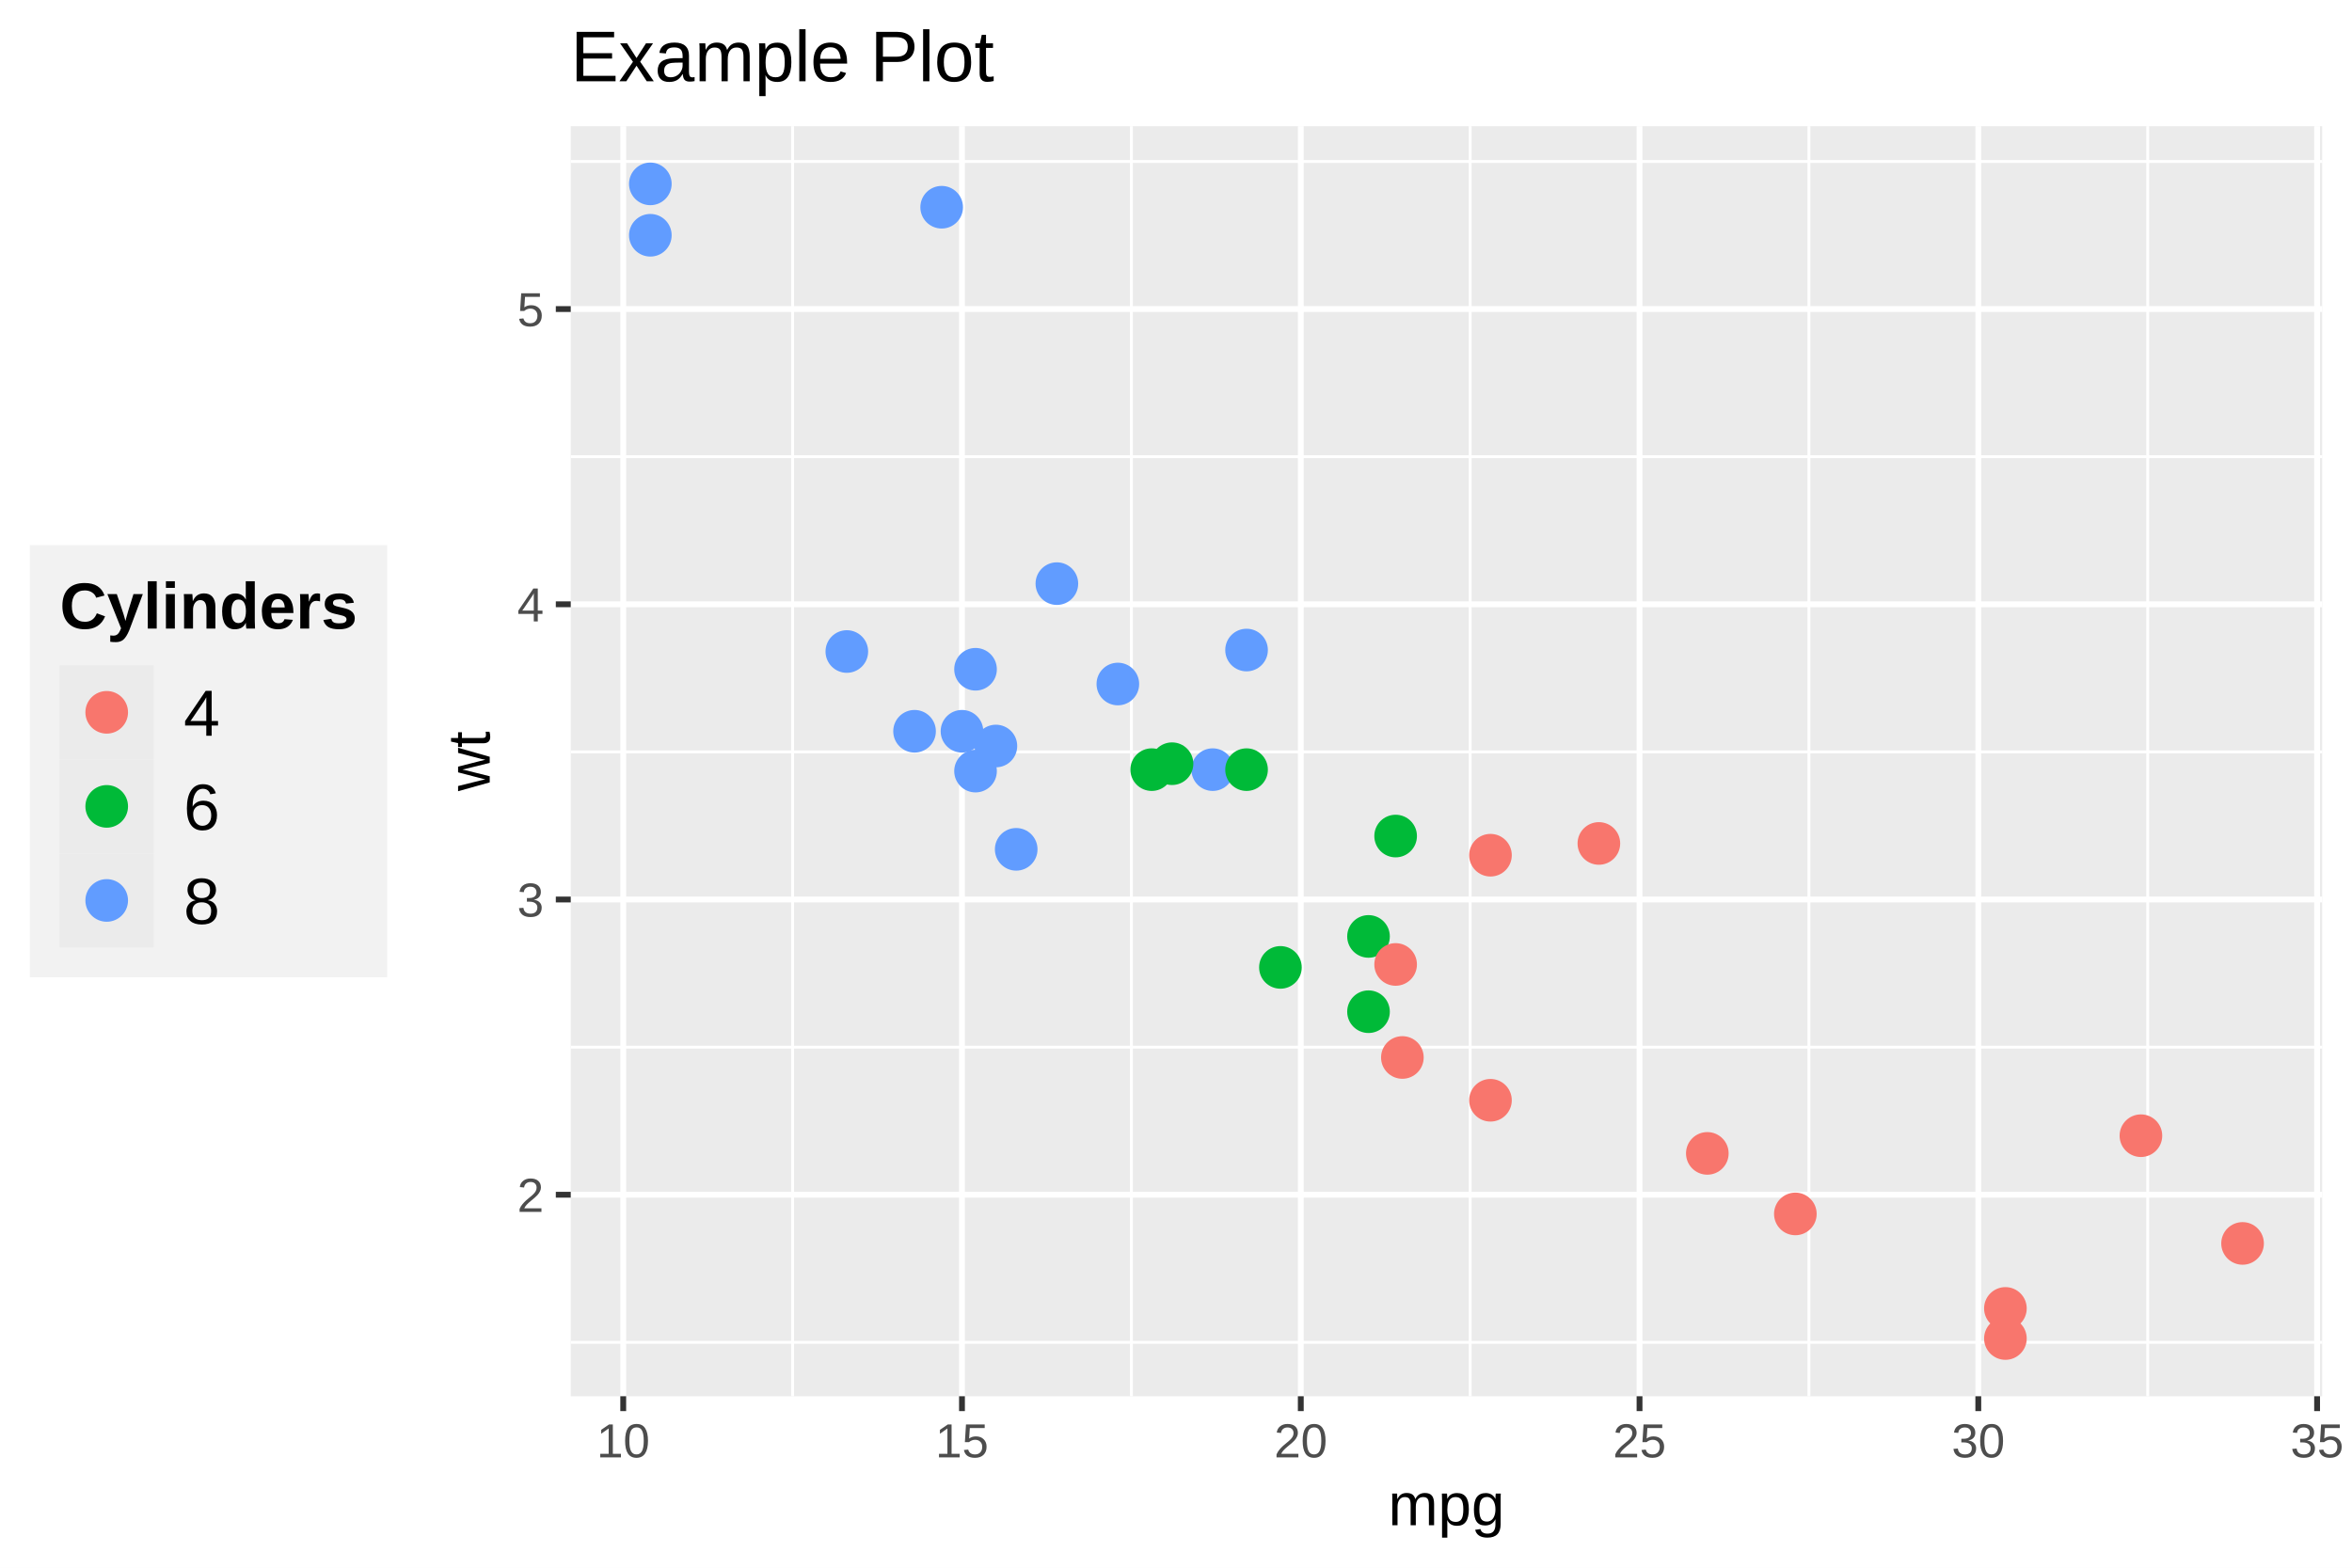
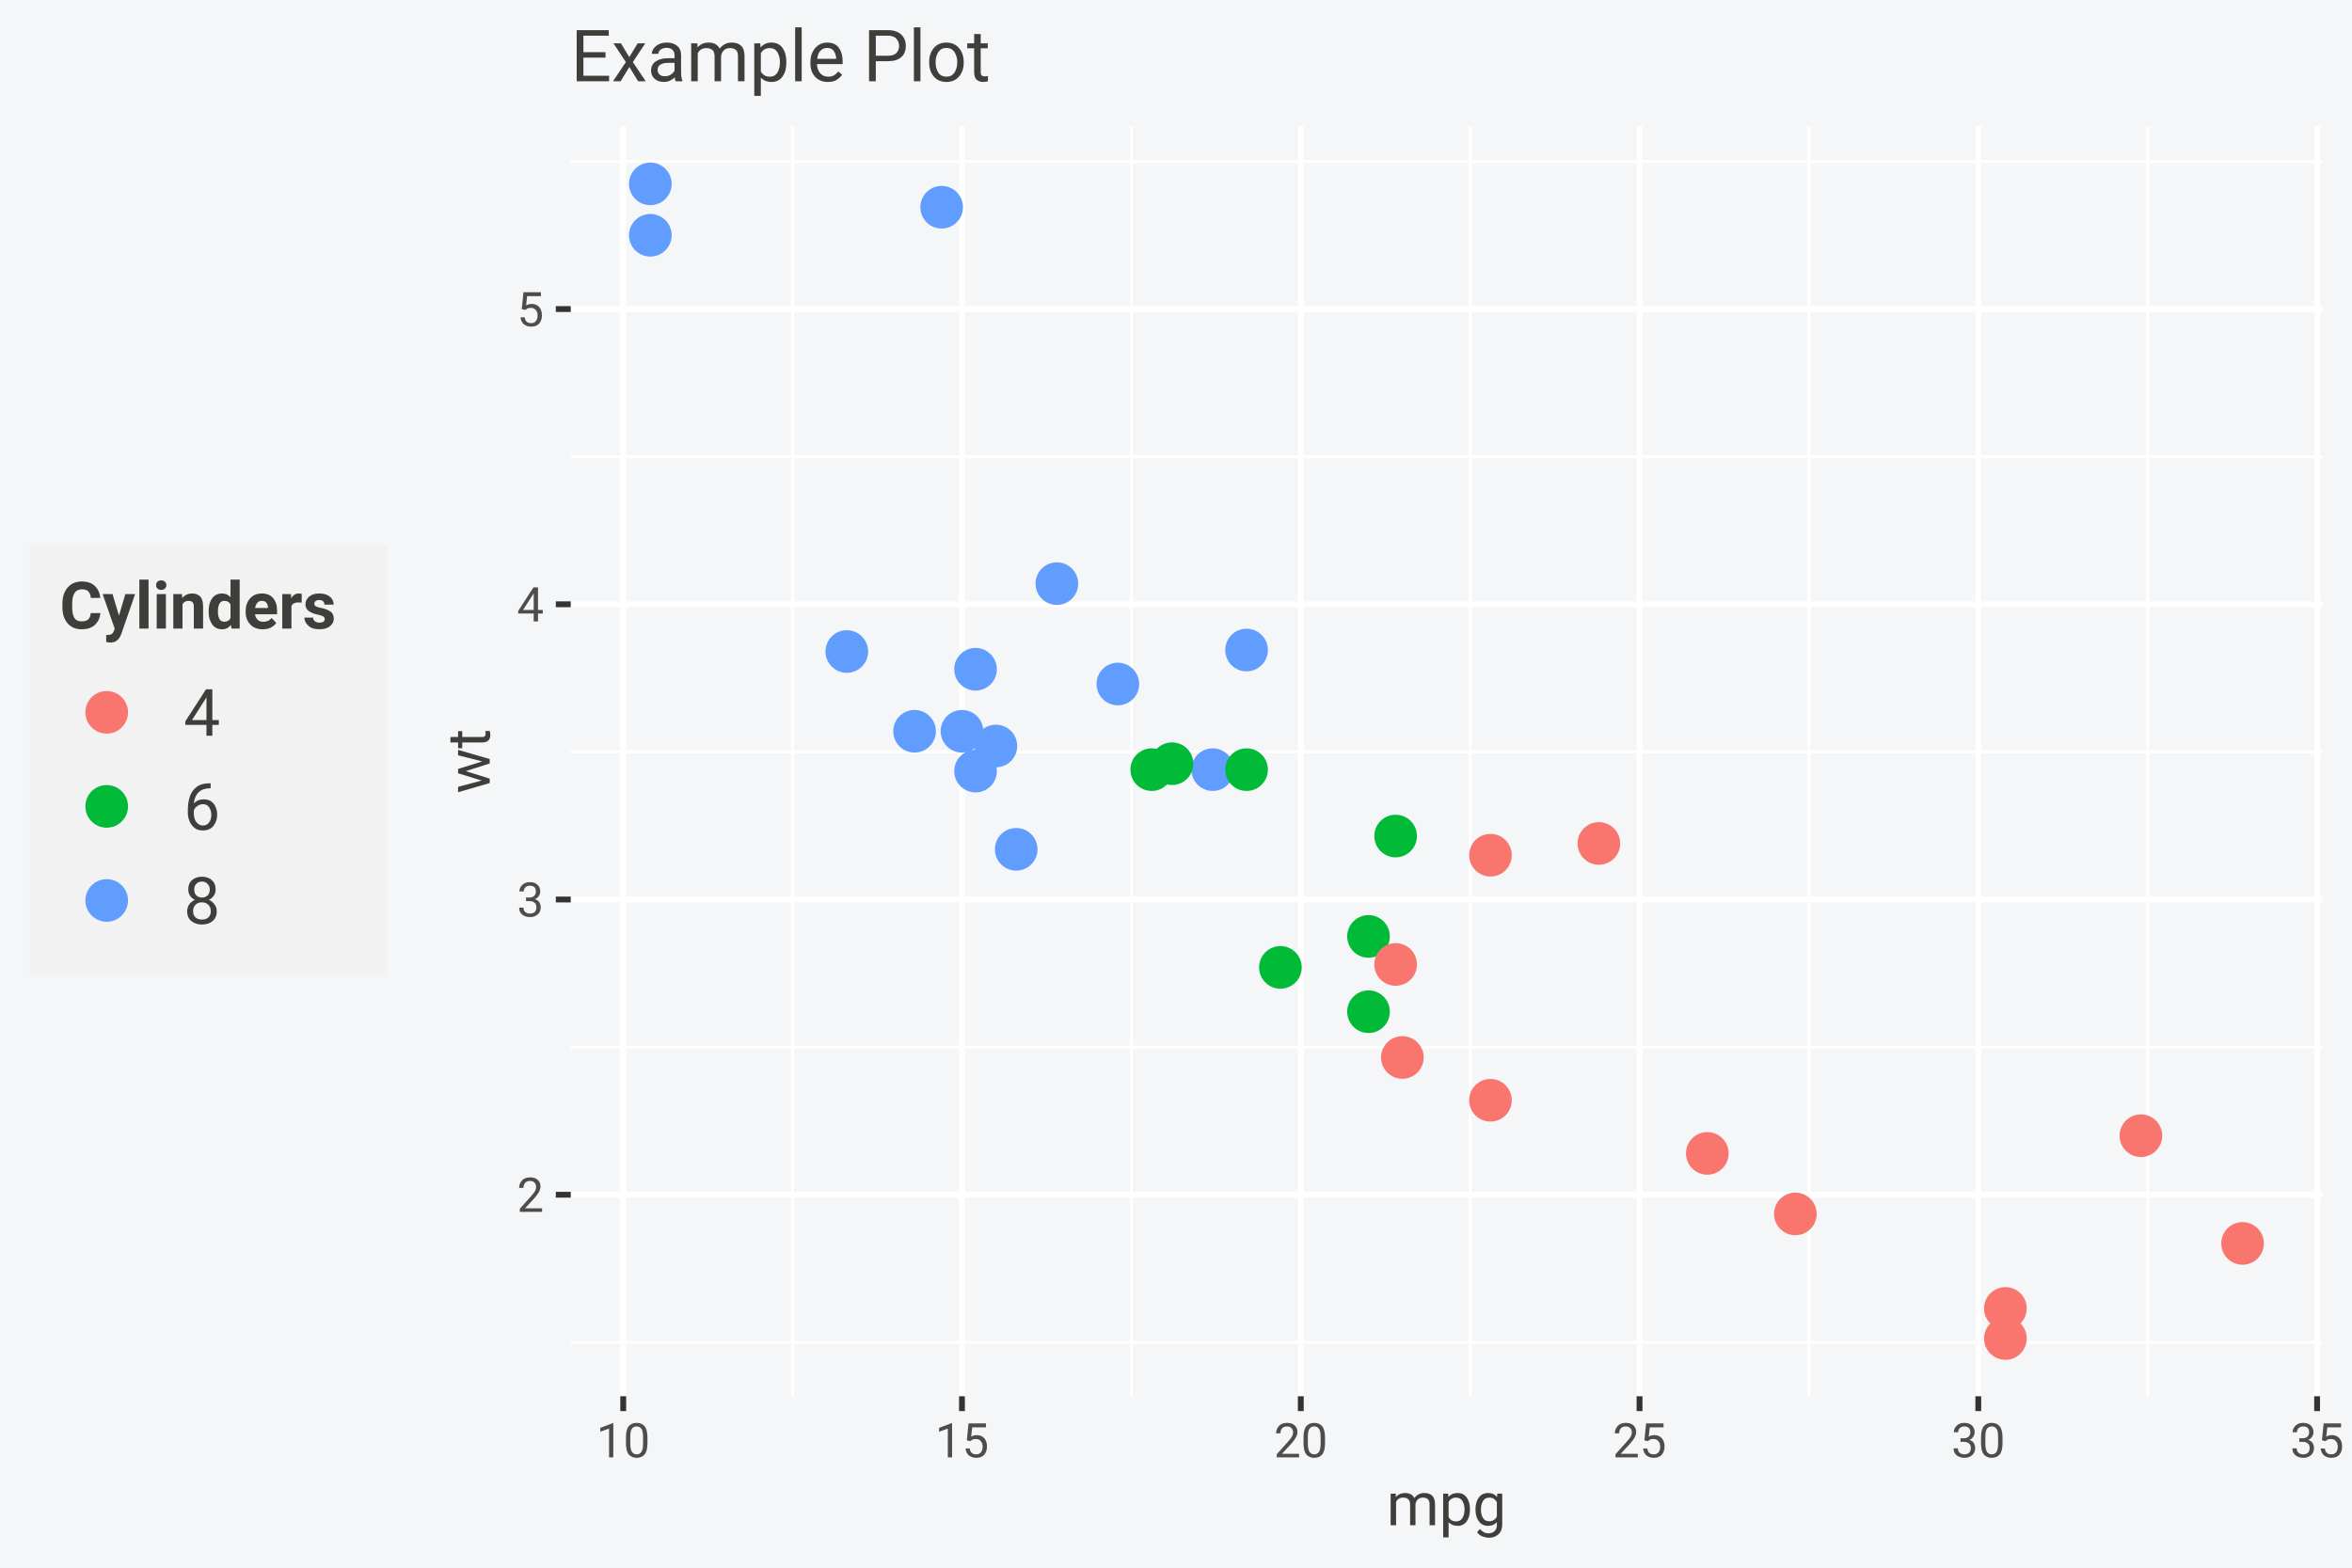
<svg xmlns="http://www.w3.org/2000/svg" width="432.00pt" height="288.00pt" viewBox="0 0 432.00 288.00">
  <g class="svglite">
    <defs>
      <style type="text/css">
-     .svglite line, .svglite polyline, .svglite polygon, .svglite path, .svglite rect, .svglite circle {
+     /* theme-aware-processed */
+     .svglite line, .svglite polyline, .svglite polygon, .svglite path, .svglite circle {
      fill: none;
-       stroke: #000000;
+       stroke: #3E3F3A;
+       stroke-linecap: round;
+       stroke-linejoin: round;
+       stroke-miterlimit: 10.00;
+     }
+     .svglite &gt; g &gt; rect {
+       fill: none;
+       stroke: #3E3F3A;
      stroke-linecap: round;
      stroke-linejoin: round;
      stroke-miterlimit: 10.00;
    }
    .svglite text {
      white-space: pre;
+       fill: #3E3F3A;
    }
    .svglite g.glyphgroup path {
      fill: inherit;
      stroke: none;
    }
  </style>
    </defs>
-     <rect width="100%" height="100%" style="stroke: none; fill: #F5F6F8;" />
+     <rect class="svg-bg" width="100%" height="100%" style="stroke: none; fill: #F5F6F8;" />
    <defs>
      <clipPath id="cpMC4wMHw0MzIuMDB8MC4wMHwyODguMDA=">
        <rect x="0.00" y="0.00" width="432.00" height="288.00" />
      </clipPath>
    </defs>
    <g clip-path="url(#cpMC4wMHw0MzIuMDB8MC4wMHwyODguMDA=)">
-       <rect x="0" y="0.00" width="432.00" height="288.00" style="stroke-width: 1.07; stroke: #FFFFFF; fill: #FFFFFF;" />
+       <rect x="0" y="0.00" width="432.00" height="288.00" style="stroke-width: 1.07; stroke: none;" />
    </g>
    <defs>
      <clipPath id="cpMTA0LjgzfDQyNi41MnwyMy4xOHwyNTYuNTA=">
        <rect x="104.83" y="23.18" width="321.69" height="233.33" />
      </clipPath>
    </defs>
    <g clip-path="url(#cpMTA0LjgzfDQyNi41MnwyMy4xOHwyNTYuNTA=)">
-       <rect x="104.83" y="23.18" width="321.69" height="233.33" style="stroke-width: 1.07; stroke: none; fill: #EBEBEB;" />
+       <rect x="104.83" y="23.18" width="321.69" height="233.33" style="stroke-width: 1.07; stroke: none;" />
      <polyline points="104.83,246.60 426.52,246.60 " style="stroke-width: 0.53; stroke: #FFFFFF; stroke-linecap: butt;" />
      <polyline points="104.83,192.37 426.52,192.37 " style="stroke-width: 0.53; stroke: #FFFFFF; stroke-linecap: butt;" />
      <polyline points="104.83,138.13 426.52,138.13 " style="stroke-width: 0.53; stroke: #FFFFFF; stroke-linecap: butt;" />
      <polyline points="104.83,83.90 426.52,83.90 " style="stroke-width: 0.53; stroke: #FFFFFF; stroke-linecap: butt;" />
      <polyline points="104.83,29.66 426.52,29.66 " style="stroke-width: 0.53; stroke: #FFFFFF; stroke-linecap: butt;" />
      <polyline points="145.58,256.50 145.58,23.18 " style="stroke-width: 0.53; stroke: #FFFFFF; stroke-linecap: butt;" />
      <polyline points="207.81,256.50 207.81,23.18 " style="stroke-width: 0.53; stroke: #FFFFFF; stroke-linecap: butt;" />
      <polyline points="270.03,256.50 270.03,23.18 " style="stroke-width: 0.53; stroke: #FFFFFF; stroke-linecap: butt;" />
      <polyline points="332.25,256.50 332.25,23.18 " style="stroke-width: 0.53; stroke: #FFFFFF; stroke-linecap: butt;" />
      <polyline points="394.48,256.50 394.48,23.18 " style="stroke-width: 0.53; stroke: #FFFFFF; stroke-linecap: butt;" />
      <polyline points="104.83,219.49 426.52,219.49 " style="stroke-width: 1.07; stroke: #FFFFFF; stroke-linecap: butt;" />
      <polyline points="104.83,165.25 426.52,165.25 " style="stroke-width: 1.07; stroke: #FFFFFF; stroke-linecap: butt;" />
      <polyline points="104.83,111.01 426.52,111.01 " style="stroke-width: 1.07; stroke: #FFFFFF; stroke-linecap: butt;" />
      <polyline points="104.83,56.78 426.52,56.78 " style="stroke-width: 1.07; stroke: #FFFFFF; stroke-linecap: butt;" />
      <polyline points="114.47,256.50 114.47,23.18 " style="stroke-width: 1.07; stroke: #FFFFFF; stroke-linecap: butt;" />
      <polyline points="176.69,256.50 176.69,23.18 " style="stroke-width: 1.07; stroke: #FFFFFF; stroke-linecap: butt;" />
      <polyline points="238.92,256.50 238.92,23.18 " style="stroke-width: 1.07; stroke: #FFFFFF; stroke-linecap: butt;" />
      <polyline points="301.14,256.50 301.14,23.18 " style="stroke-width: 1.07; stroke: #FFFFFF; stroke-linecap: butt;" />
      <polyline points="363.36,256.50 363.36,23.18 " style="stroke-width: 1.07; stroke: #FFFFFF; stroke-linecap: butt;" />
      <polyline points="425.59,256.50 425.59,23.18 " style="stroke-width: 1.07; stroke: #FFFFFF; stroke-linecap: butt;" />
      <circle cx="251.36" cy="185.86" r="3.56" style="stroke-width: 0.71; stroke: #00BA38; fill: #00BA38;" />
      <circle cx="251.36" cy="172.03" r="3.56" style="stroke-width: 0.71; stroke: #00BA38; fill: #00BA38;" />
      <circle cx="273.76" cy="202.13" r="3.56" style="stroke-width: 0.71; stroke: #F8766D; fill: #F8766D;" />
      <circle cx="256.34" cy="153.59" r="3.56" style="stroke-width: 0.71; stroke: #00BA38; fill: #00BA38;" />
      <circle cx="222.74" cy="141.39" r="3.56" style="stroke-width: 0.71; stroke: #619CFF; fill: #619CFF;" />
      <circle cx="215.27" cy="140.30" r="3.56" style="stroke-width: 0.71; stroke: #00BA38; fill: #00BA38;" />
      <circle cx="167.98" cy="134.34" r="3.56" style="stroke-width: 0.71; stroke: #619CFF; fill: #619CFF;" />
      <circle cx="293.67" cy="154.95" r="3.56" style="stroke-width: 0.71; stroke: #F8766D; fill: #F8766D;" />
      <circle cx="273.76" cy="157.11" r="3.56" style="stroke-width: 0.71; stroke: #F8766D; fill: #F8766D;" />
      <circle cx="228.96" cy="141.39" r="3.56" style="stroke-width: 0.71; stroke: #00BA38; fill: #00BA38;" />
      <circle cx="211.54" cy="141.39" r="3.56" style="stroke-width: 0.71; stroke: #00BA38; fill: #00BA38;" />
      <circle cx="194.12" cy="107.22" r="3.56" style="stroke-width: 0.71; stroke: #619CFF; fill: #619CFF;" />
      <circle cx="205.32" cy="125.66" r="3.56" style="stroke-width: 0.71; stroke: #619CFF; fill: #619CFF;" />
      <circle cx="179.18" cy="122.95" r="3.56" style="stroke-width: 0.71; stroke: #619CFF; fill: #619CFF;" />
      <circle cx="119.45" cy="43.22" r="3.56" style="stroke-width: 0.71; stroke: #619CFF; fill: #619CFF;" />
      <circle cx="119.45" cy="33.78" r="3.56" style="stroke-width: 0.71; stroke: #619CFF; fill: #619CFF;" />
      <circle cx="172.96" cy="38.07" r="3.56" style="stroke-width: 0.71; stroke: #619CFF; fill: #619CFF;" />
      <circle cx="393.23" cy="208.64" r="3.56" style="stroke-width: 0.71; stroke: #F8766D; fill: #F8766D;" />
      <circle cx="368.34" cy="240.37" r="3.56" style="stroke-width: 0.71; stroke: #F8766D; fill: #F8766D;" />
      <circle cx="411.90" cy="228.43" r="3.56" style="stroke-width: 0.71; stroke: #F8766D; fill: #F8766D;" />
      <circle cx="257.58" cy="194.27" r="3.56" style="stroke-width: 0.71; stroke: #F8766D; fill: #F8766D;" />
      <circle cx="182.92" cy="137.05" r="3.56" style="stroke-width: 0.71; stroke: #619CFF; fill: #619CFF;" />
      <circle cx="179.18" cy="141.66" r="3.56" style="stroke-width: 0.71; stroke: #619CFF; fill: #619CFF;" />
      <circle cx="155.54" cy="119.69" r="3.56" style="stroke-width: 0.71; stroke: #619CFF; fill: #619CFF;" />
      <circle cx="228.96" cy="119.42" r="3.56" style="stroke-width: 0.71; stroke: #619CFF; fill: #619CFF;" />
      <circle cx="329.76" cy="223.01" r="3.56" style="stroke-width: 0.71; stroke: #F8766D; fill: #F8766D;" />
      <circle cx="313.59" cy="211.89" r="3.56" style="stroke-width: 0.71; stroke: #F8766D; fill: #F8766D;" />
      <circle cx="368.34" cy="245.90" r="3.56" style="stroke-width: 0.71; stroke: #F8766D; fill: #F8766D;" />
      <circle cx="186.65" cy="156.03" r="3.56" style="stroke-width: 0.71; stroke: #619CFF; fill: #619CFF;" />
      <circle cx="235.18" cy="177.72" r="3.56" style="stroke-width: 0.71; stroke: #00BA38; fill: #00BA38;" />
      <circle cx="176.69" cy="134.34" r="3.56" style="stroke-width: 0.71; stroke: #619CFF; fill: #619CFF;" />
      <circle cx="256.34" cy="177.18" r="3.56" style="stroke-width: 0.71; stroke: #F8766D; fill: #F8766D;" />
    </g>
    <g clip-path="url(#cpMC4wMHw0MzIuMDB8MC4wMHwyODguMDA=)">
-       <text x="99.89" y="222.64" text-anchor="end" style="font-size: 8.80px;fill: #4D4D4D; font-family: &quot;Arial&quot;;" textLength="4.89px" lengthAdjust="spacingAndGlyphs">2</text>
-       <text x="99.89" y="168.40" text-anchor="end" style="font-size: 8.80px;fill: #4D4D4D; font-family: &quot;Arial&quot;;" textLength="4.89px" lengthAdjust="spacingAndGlyphs">3</text>
-       <text x="99.89" y="114.16" text-anchor="end" style="font-size: 8.80px;fill: #4D4D4D; font-family: &quot;Arial&quot;;" textLength="4.89px" lengthAdjust="spacingAndGlyphs">4</text>
-       <text x="99.89" y="59.93" text-anchor="end" style="font-size: 8.80px;fill: #4D4D4D; font-family: &quot;Arial&quot;;" textLength="4.89px" lengthAdjust="spacingAndGlyphs">5</text>
+       <text x="99.89" y="222.64" text-anchor="end" style="font-size: 8.80px;fill: #4D4D4D; font-family: &quot;Roboto&quot;, -apple-system, BlinkMacSystemFont, &quot;Segoe UI&quot;, system-ui, sans-serif;" textLength="4.89px" lengthAdjust="spacingAndGlyphs">2</text>
+       <text x="99.89" y="168.40" text-anchor="end" style="font-size: 8.80px;fill: #4D4D4D; font-family: &quot;Roboto&quot;, -apple-system, BlinkMacSystemFont, &quot;Segoe UI&quot;, system-ui, sans-serif;" textLength="4.89px" lengthAdjust="spacingAndGlyphs">3</text>
+       <text x="99.89" y="114.16" text-anchor="end" style="font-size: 8.80px;fill: #4D4D4D; font-family: &quot;Roboto&quot;, -apple-system, BlinkMacSystemFont, &quot;Segoe UI&quot;, system-ui, sans-serif;" textLength="4.89px" lengthAdjust="spacingAndGlyphs">4</text>
+       <text x="99.89" y="59.93" text-anchor="end" style="font-size: 8.80px;fill: #4D4D4D; font-family: &quot;Roboto&quot;, -apple-system, BlinkMacSystemFont, &quot;Segoe UI&quot;, system-ui, sans-serif;" textLength="4.89px" lengthAdjust="spacingAndGlyphs">5</text>
      <polyline points="102.09,219.49 104.83,219.49 " style="stroke-width: 1.07; stroke: #333333; stroke-linecap: butt;" />
      <polyline points="102.09,165.25 104.83,165.25 " style="stroke-width: 1.07; stroke: #333333; stroke-linecap: butt;" />
      <polyline points="102.09,111.01 104.83,111.01 " style="stroke-width: 1.07; stroke: #333333; stroke-linecap: butt;" />
      <polyline points="102.09,56.78 104.83,56.78 " style="stroke-width: 1.07; stroke: #333333; stroke-linecap: butt;" />
      <polyline points="114.47,259.24 114.47,256.50 " style="stroke-width: 1.07; stroke: #333333; stroke-linecap: butt;" />
      <polyline points="176.69,259.24 176.69,256.50 " style="stroke-width: 1.07; stroke: #333333; stroke-linecap: butt;" />
      <polyline points="238.92,259.24 238.92,256.50 " style="stroke-width: 1.07; stroke: #333333; stroke-linecap: butt;" />
      <polyline points="301.14,259.24 301.14,256.50 " style="stroke-width: 1.07; stroke: #333333; stroke-linecap: butt;" />
      <polyline points="363.36,259.24 363.36,256.50 " style="stroke-width: 1.07; stroke: #333333; stroke-linecap: butt;" />
      <polyline points="425.59,259.24 425.59,256.50 " style="stroke-width: 1.07; stroke: #333333; stroke-linecap: butt;" />
-       <text x="114.47" y="267.74" text-anchor="middle" style="font-size: 8.80px;fill: #4D4D4D; font-family: &quot;Arial&quot;;" textLength="9.78px" lengthAdjust="spacingAndGlyphs">10</text>
-       <text x="176.69" y="267.74" text-anchor="middle" style="font-size: 8.80px;fill: #4D4D4D; font-family: &quot;Arial&quot;;" textLength="9.78px" lengthAdjust="spacingAndGlyphs">15</text>
-       <text x="238.92" y="267.74" text-anchor="middle" style="font-size: 8.80px;fill: #4D4D4D; font-family: &quot;Arial&quot;;" textLength="9.78px" lengthAdjust="spacingAndGlyphs">20</text>
-       <text x="301.14" y="267.74" text-anchor="middle" style="font-size: 8.80px;fill: #4D4D4D; font-family: &quot;Arial&quot;;" textLength="9.78px" lengthAdjust="spacingAndGlyphs">25</text>
-       <text x="363.36" y="267.74" text-anchor="middle" style="font-size: 8.80px;fill: #4D4D4D; font-family: &quot;Arial&quot;;" textLength="9.78px" lengthAdjust="spacingAndGlyphs">30</text>
-       <text x="425.59" y="267.74" text-anchor="middle" style="font-size: 8.80px;fill: #4D4D4D; font-family: &quot;Arial&quot;;" textLength="9.78px" lengthAdjust="spacingAndGlyphs">35</text>
-       <text x="265.67" y="280.20" text-anchor="middle" style="font-size: 11.00px; font-family: &quot;Arial&quot;;" textLength="21.41px" lengthAdjust="spacingAndGlyphs">mpg</text>
-       <text transform="translate(89.95,139.84) rotate(-90)" text-anchor="middle" style="font-size: 11.00px; font-family: &quot;Arial&quot;;" textLength="11.00px" lengthAdjust="spacingAndGlyphs">wt</text>
+       <text x="114.47" y="267.74" text-anchor="middle" style="font-size: 8.80px;fill: #4D4D4D; font-family: &quot;Roboto&quot;, -apple-system, BlinkMacSystemFont, &quot;Segoe UI&quot;, system-ui, sans-serif;" textLength="9.78px" lengthAdjust="spacingAndGlyphs">10</text>
+       <text x="176.69" y="267.74" text-anchor="middle" style="font-size: 8.80px;fill: #4D4D4D; font-family: &quot;Roboto&quot;, -apple-system, BlinkMacSystemFont, &quot;Segoe UI&quot;, system-ui, sans-serif;" textLength="9.78px" lengthAdjust="spacingAndGlyphs">15</text>
+       <text x="238.92" y="267.74" text-anchor="middle" style="font-size: 8.80px;fill: #4D4D4D; font-family: &quot;Roboto&quot;, -apple-system, BlinkMacSystemFont, &quot;Segoe UI&quot;, system-ui, sans-serif;" textLength="9.78px" lengthAdjust="spacingAndGlyphs">20</text>
+       <text x="301.14" y="267.74" text-anchor="middle" style="font-size: 8.80px;fill: #4D4D4D; font-family: &quot;Roboto&quot;, -apple-system, BlinkMacSystemFont, &quot;Segoe UI&quot;, system-ui, sans-serif;" textLength="9.78px" lengthAdjust="spacingAndGlyphs">25</text>
+       <text x="363.36" y="267.74" text-anchor="middle" style="font-size: 8.80px;fill: #4D4D4D; font-family: &quot;Roboto&quot;, -apple-system, BlinkMacSystemFont, &quot;Segoe UI&quot;, system-ui, sans-serif;" textLength="9.78px" lengthAdjust="spacingAndGlyphs">30</text>
+       <text x="425.59" y="267.74" text-anchor="middle" style="font-size: 8.80px;fill: #4D4D4D; font-family: &quot;Roboto&quot;, -apple-system, BlinkMacSystemFont, &quot;Segoe UI&quot;, system-ui, sans-serif;" textLength="9.78px" lengthAdjust="spacingAndGlyphs">35</text>
+       <text x="265.67" y="280.20" text-anchor="middle" style="font-size: 11.00px; font-family: &quot;Roboto&quot;, -apple-system, BlinkMacSystemFont, &quot;Segoe UI&quot;, system-ui, sans-serif;" textLength="21.41px" lengthAdjust="spacingAndGlyphs">mpg</text>
+       <text transform="translate(89.95,139.84) rotate(-90)" text-anchor="middle" style="font-size: 11.00px; font-family: &quot;Roboto&quot;, -apple-system, BlinkMacSystemFont, &quot;Segoe UI&quot;, system-ui, sans-serif;" textLength="11.00px" lengthAdjust="spacingAndGlyphs">wt</text>
+       <rect x="5.48" y="100.14" width="65.63" height="79.40" style="stroke-width: 0.75; stroke: none;" />
      <rect x="5.48" y="100.14" width="65.63" height="79.40" style="stroke-width: 1.07; stroke: none; fill: #F2F2F2;" />
-       <text x="10.96" y="115.48" style="font-size: 12.00px; font-weight: bold; font-family: &quot;Arial&quot;;" textLength="54.67px" lengthAdjust="spacingAndGlyphs">Cylinders</text>
-       <rect x="10.96" y="122.22" width="17.28" height="17.28" style="stroke-width: 1.07; stroke: none; fill: #EBEBEB;" />
+       <text x="10.96" y="115.48" style="font-size: 12.00px; font-weight: bold; font-family: &quot;Roboto&quot;, -apple-system, BlinkMacSystemFont, &quot;Segoe UI&quot;, system-ui, sans-serif;" textLength="54.67px" lengthAdjust="spacingAndGlyphs">Cylinders</text>
+       <rect x="10.96" y="122.22" width="17.28" height="17.28" style="stroke-width: 1.07; stroke: none;" />
      <circle cx="19.60" cy="130.86" r="3.56" style="stroke-width: 0.71; stroke: #F8766D; fill: #F8766D;" />
-       <rect x="10.96" y="139.50" width="17.28" height="17.28" style="stroke-width: 1.07; stroke: none; fill: #EBEBEB;" />
+       <rect x="10.96" y="139.50" width="17.28" height="17.28" style="stroke-width: 1.07; stroke: none;" />
      <circle cx="19.60" cy="148.14" r="3.56" style="stroke-width: 0.71; stroke: #00BA38; fill: #00BA38;" />
-       <rect x="10.96" y="156.78" width="17.28" height="17.28" style="stroke-width: 1.07; stroke: none; fill: #EBEBEB;" />
+       <rect x="10.96" y="156.78" width="17.28" height="17.28" style="stroke-width: 1.07; stroke: none;" />
      <circle cx="19.60" cy="165.42" r="3.56" style="stroke-width: 0.71; stroke: #619CFF; fill: #619CFF;" />
-       <text x="33.72" y="135.16" style="font-size: 12.00px; font-family: &quot;Arial&quot;;" textLength="6.67px" lengthAdjust="spacingAndGlyphs">4</text>
-       <text x="33.72" y="152.44" style="font-size: 12.00px; font-family: &quot;Arial&quot;;" textLength="6.67px" lengthAdjust="spacingAndGlyphs">6</text>
-       <text x="33.72" y="169.72" style="font-size: 12.00px; font-family: &quot;Arial&quot;;" textLength="6.67px" lengthAdjust="spacingAndGlyphs">8</text>
-       <text x="104.83" y="14.93" style="font-size: 13.20px; font-family: &quot;Arial&quot;;" textLength="77.67px" lengthAdjust="spacingAndGlyphs">Example Plot</text>
+       <text x="33.72" y="135.16" style="font-size: 12.00px; font-family: &quot;Roboto&quot;, -apple-system, BlinkMacSystemFont, &quot;Segoe UI&quot;, system-ui, sans-serif;" textLength="6.67px" lengthAdjust="spacingAndGlyphs">4</text>
+       <text x="33.72" y="152.44" style="font-size: 12.00px; font-family: &quot;Roboto&quot;, -apple-system, BlinkMacSystemFont, &quot;Segoe UI&quot;, system-ui, sans-serif;" textLength="6.67px" lengthAdjust="spacingAndGlyphs">6</text>
+       <text x="33.72" y="169.72" style="font-size: 12.00px; font-family: &quot;Roboto&quot;, -apple-system, BlinkMacSystemFont, &quot;Segoe UI&quot;, system-ui, sans-serif;" textLength="6.67px" lengthAdjust="spacingAndGlyphs">8</text>
+       <text x="104.83" y="14.93" style="font-size: 13.20px; font-family: &quot;Roboto&quot;, -apple-system, BlinkMacSystemFont, &quot;Segoe UI&quot;, system-ui, sans-serif;" textLength="77.67px" lengthAdjust="spacingAndGlyphs">Example Plot</text>
    </g>
  </g>
</svg>
